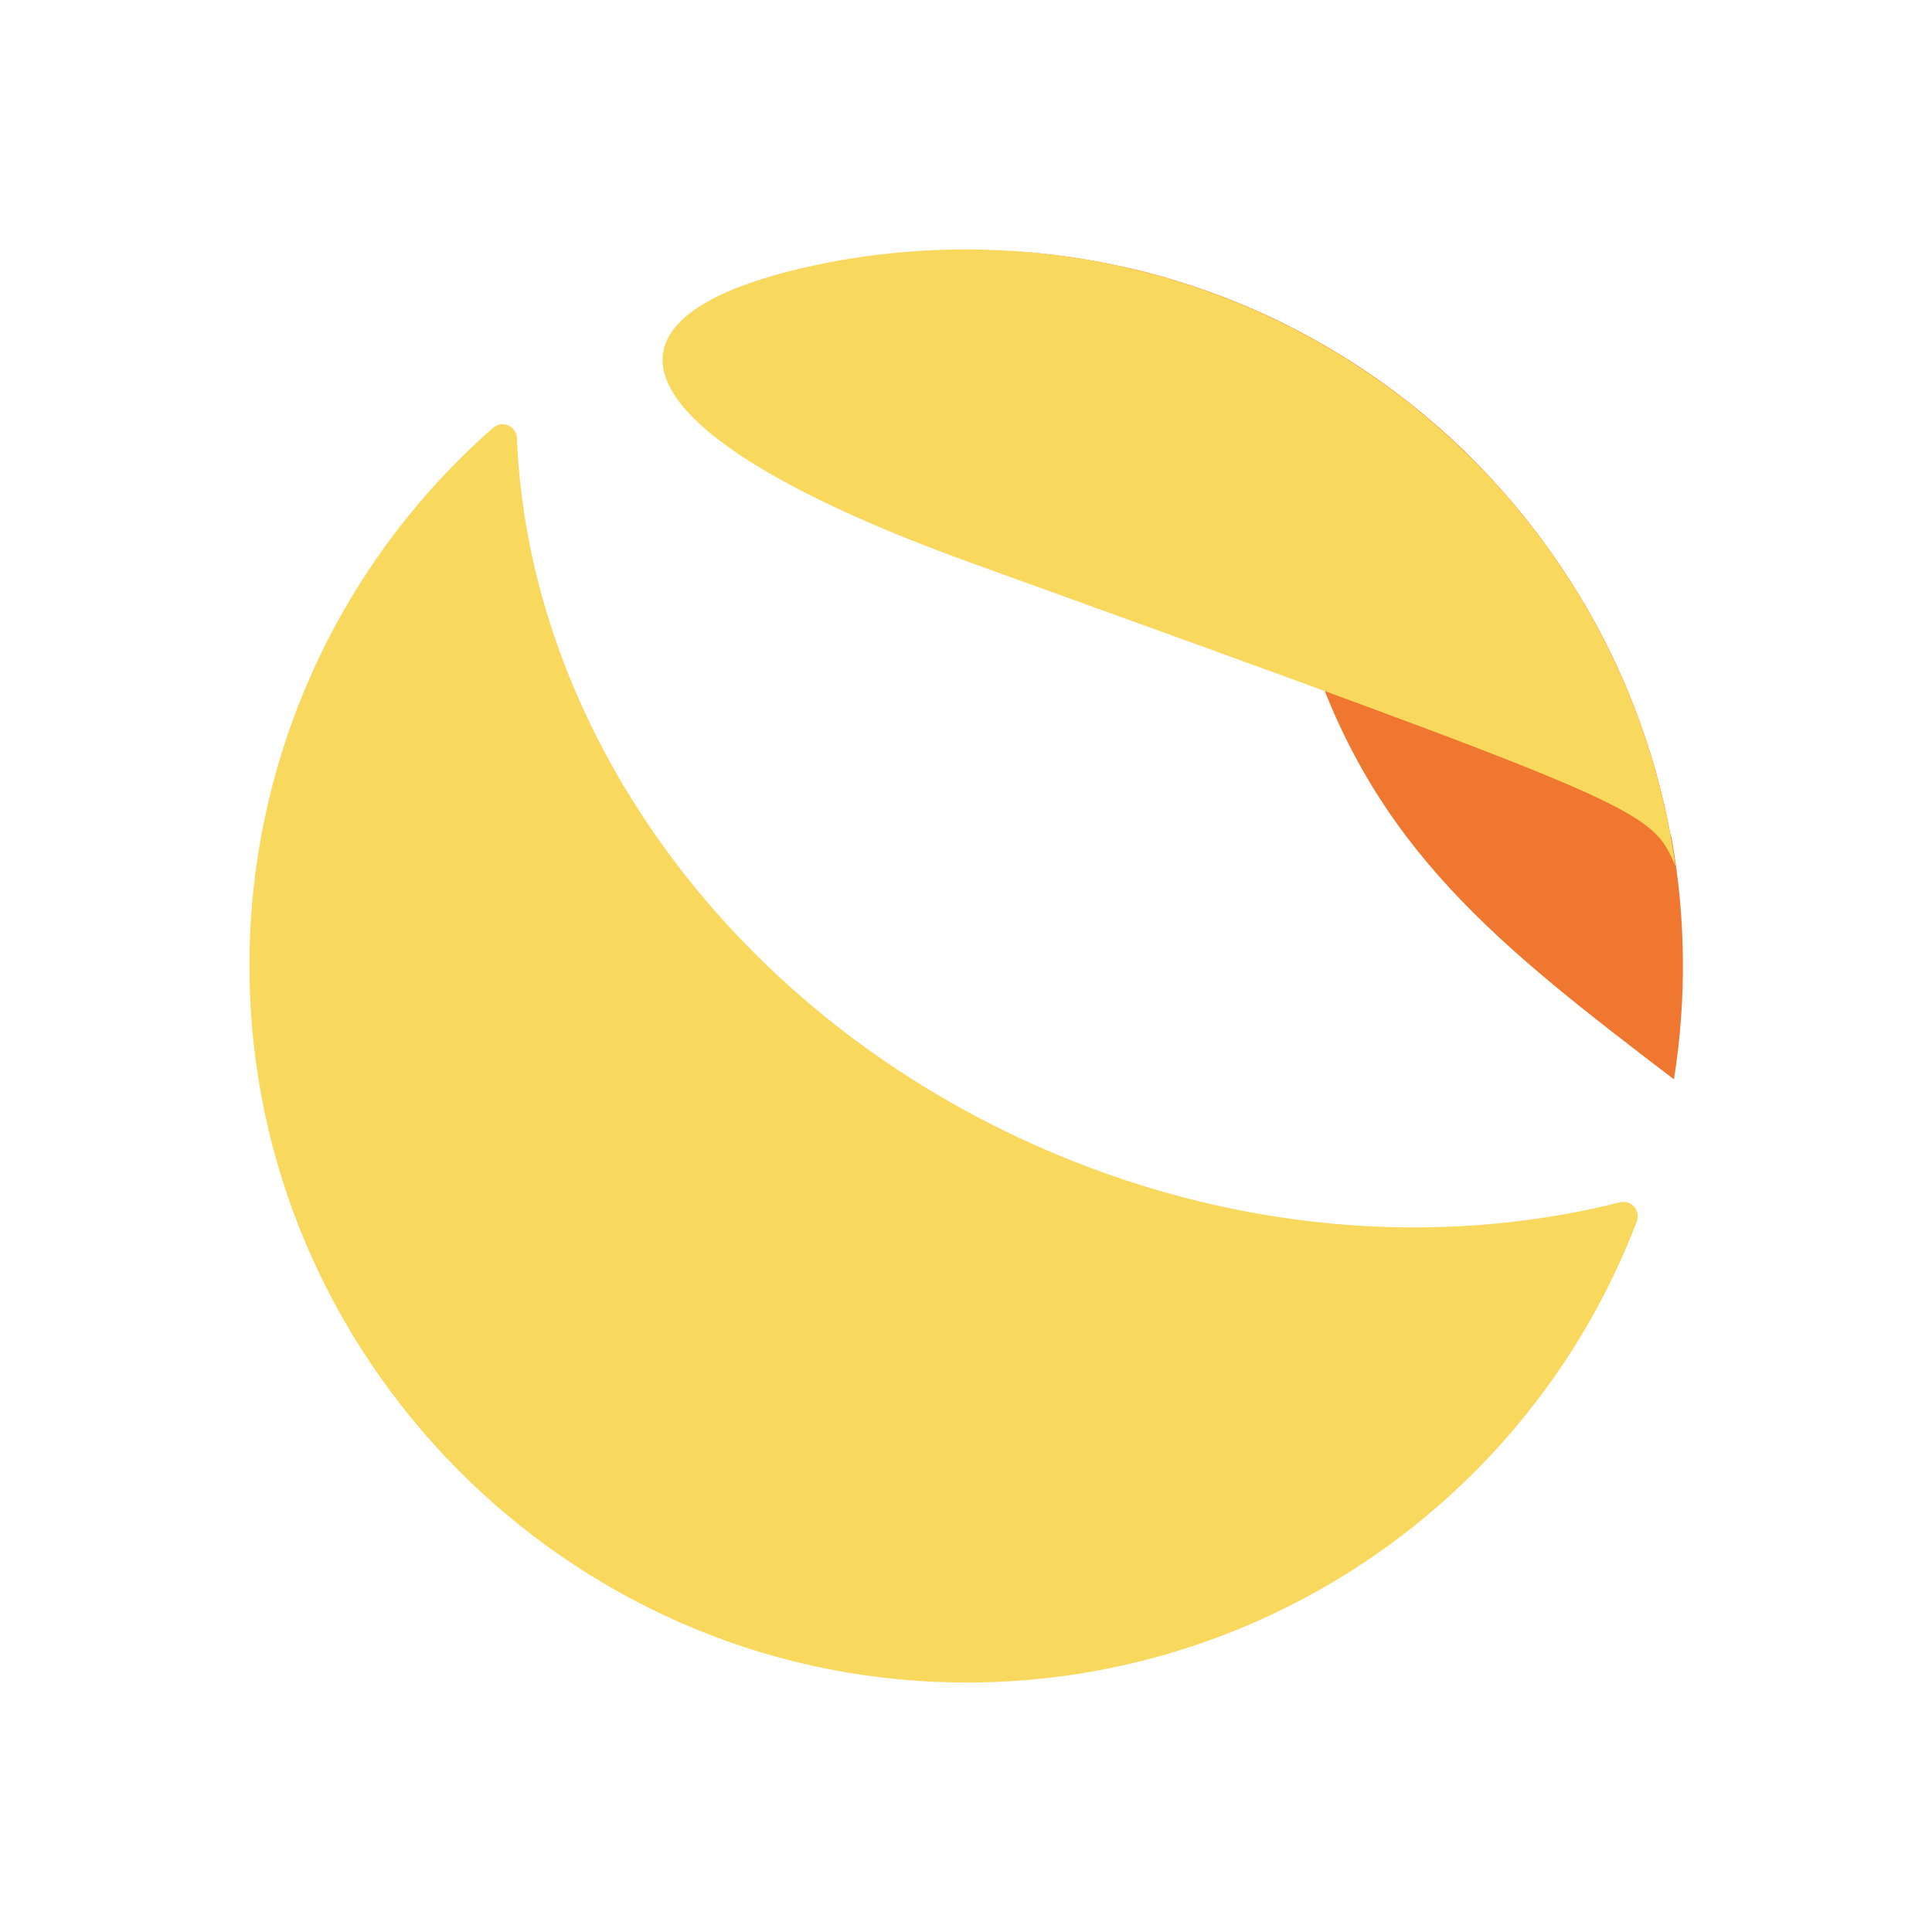
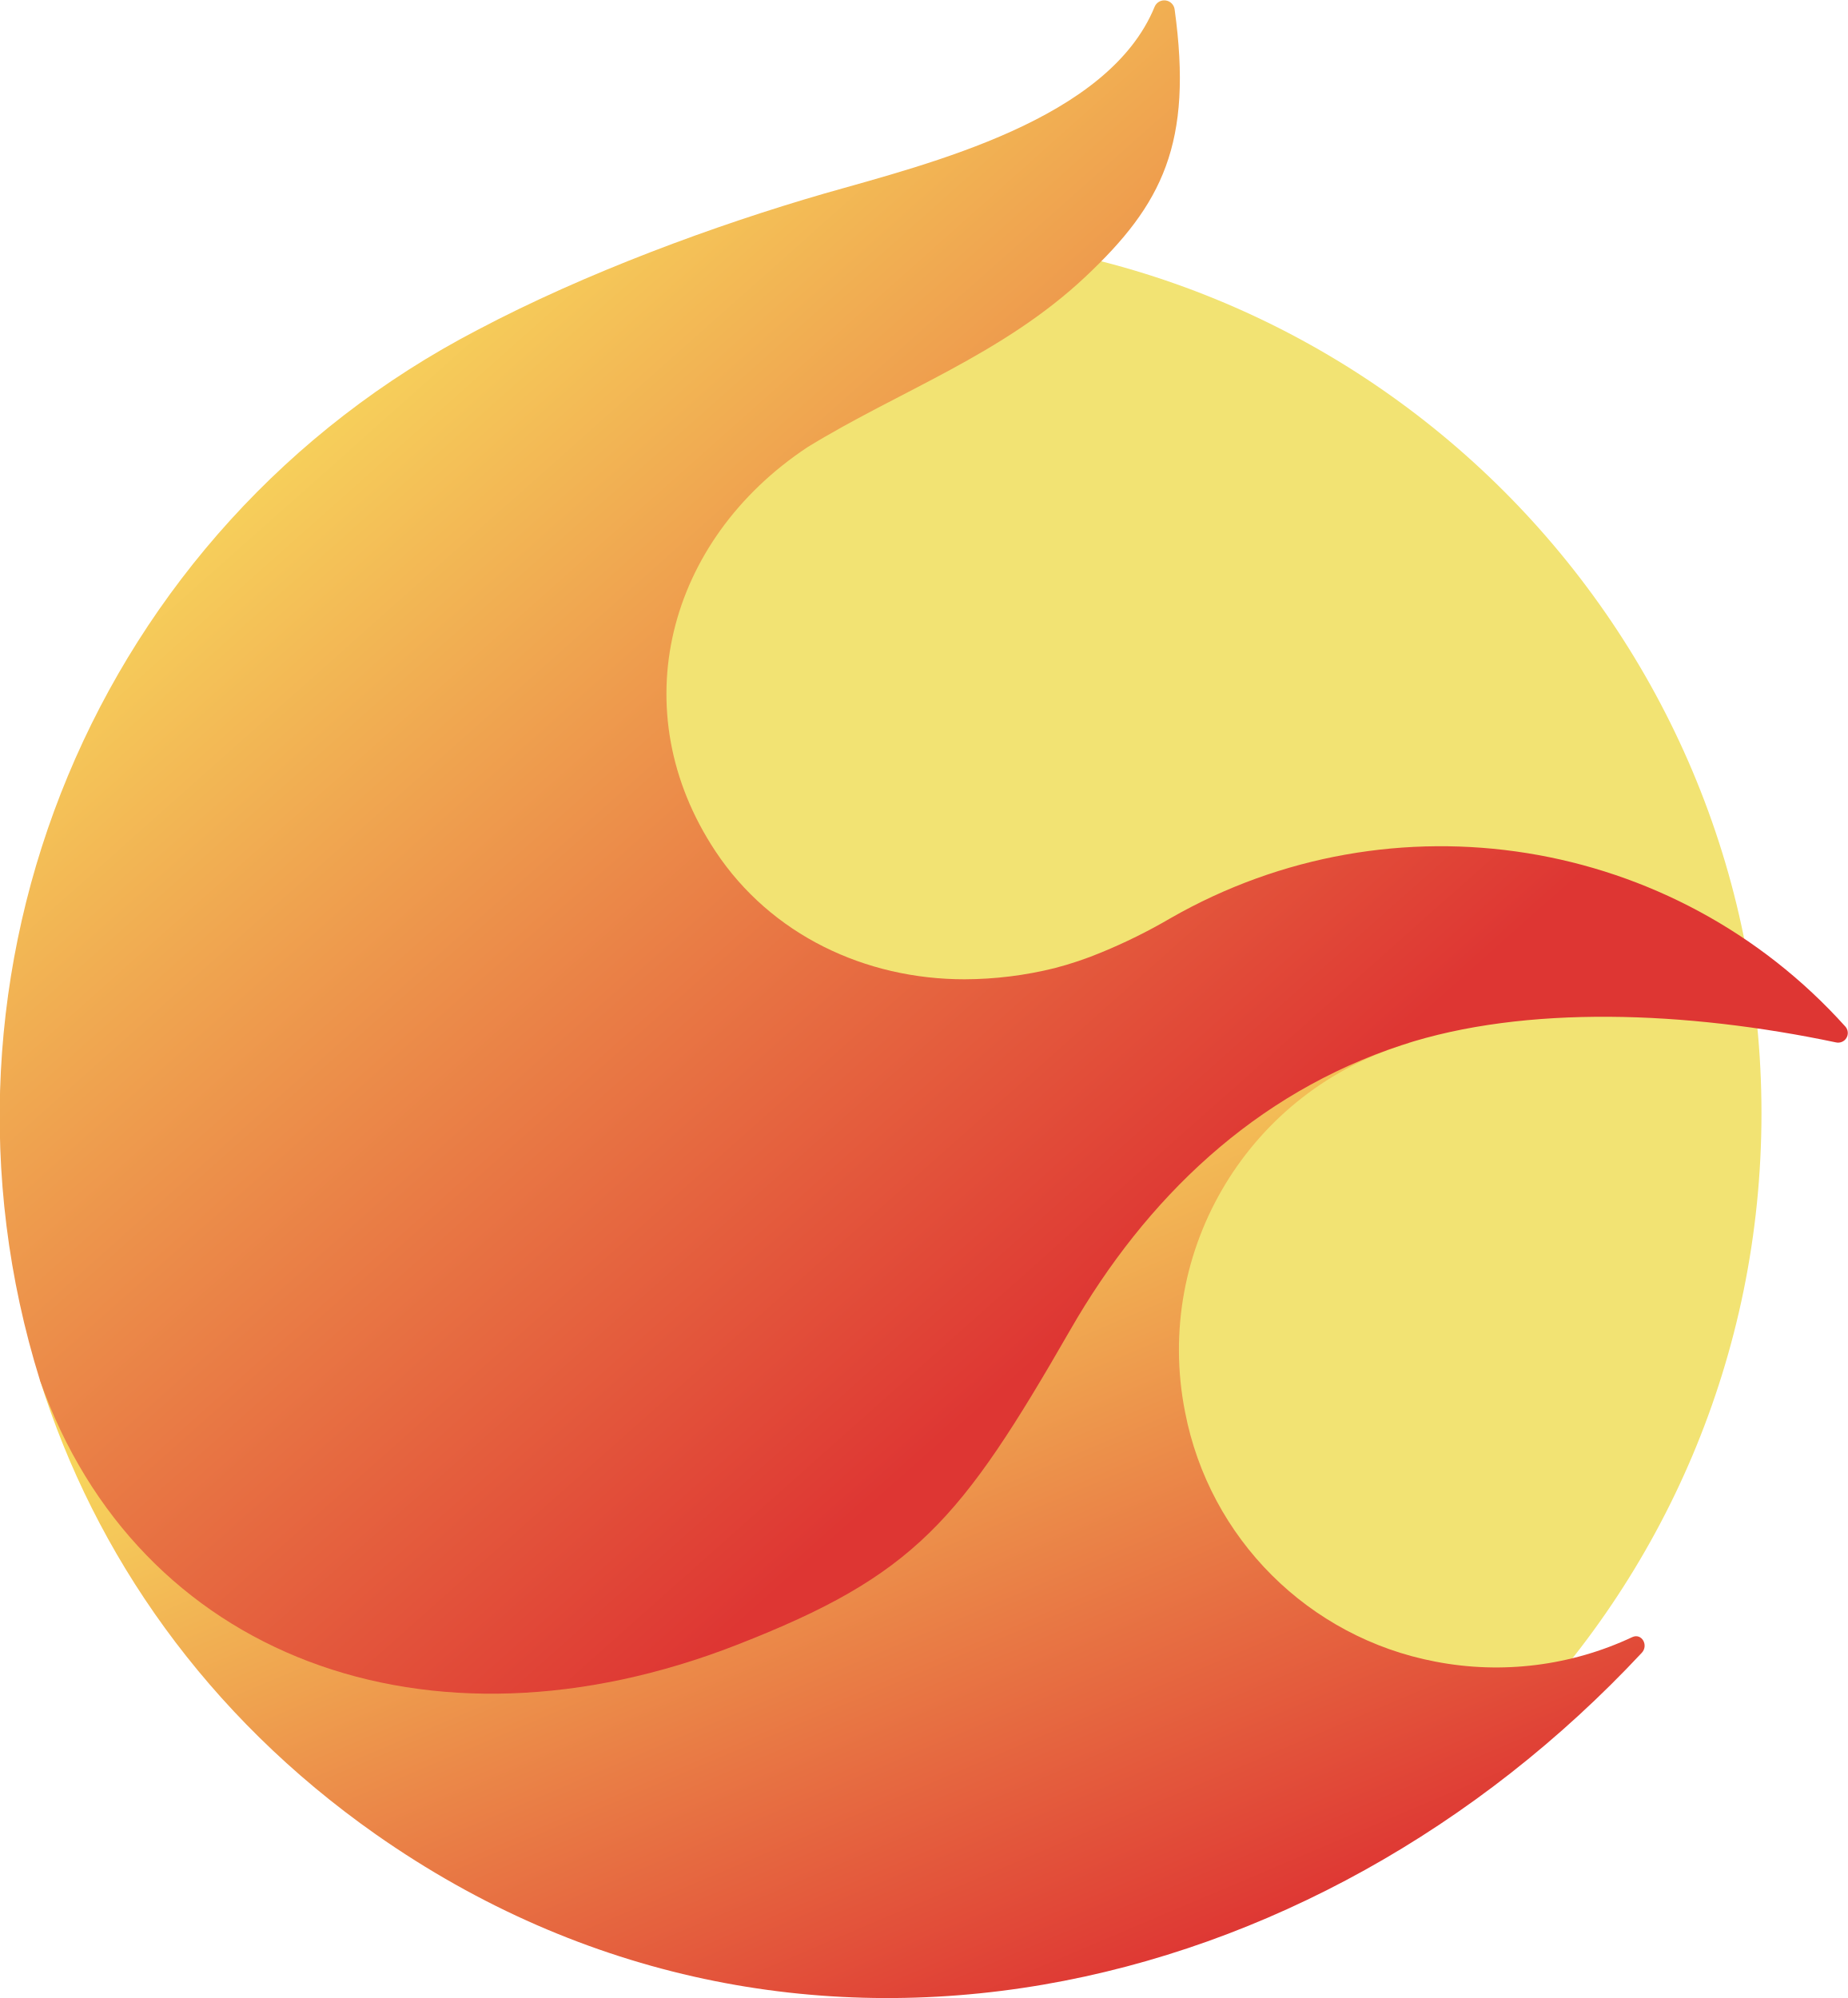
- <svg xmlns="http://www.w3.org/2000/svg" viewBox="0 0 600 600">
+ <svg xmlns="http://www.w3.org/2000/svg" xmlns:xlink="http://www.w3.org/1999/xlink" viewBox="0 0 277.43 300">
  <defs>
-     <style>.cls-1{fill:#f9d85e;}.cls-2{fill:#ef7730;}</style>
+     <linearGradient id="eb02f8e5-3128-479f-a28f-ac4d96c74535" x1="107.88" y1="180.59" x2="159.63" y2="302.5" gradientUnits="userSpaceOnUse">
+       <stop offset="0" stop-color="#f7d45c" />
+       <stop offset="1" stop-color="#de3633" />
+     </linearGradient>
+     <linearGradient id="b44de3ab-3e53-4c39-8dff-3838e27c7486" x1="46.6" y1="58.2" x2="167.36" y2="193.9" xlink:href="#eb02f8e5-3128-479f-a28f-ac4d96c74535" />
  </defs>
-   <g id="Layer_1" data-name="Layer 1">
-     <g id="Symbol_luna">
-       <path class="cls-1" d="M321.39,355.61C224.52,312.32,164.06,224.45,160.53,136a4.45,4.45,0,0,0-7.39-3.13,221.88,221.88,0,0,0-75.66,169c1,119.9,98.4,218.34,218.39,220.61A222.78,222.78,0,0,0,508.33,379.34a4.45,4.45,0,0,0-5.19-5.95C446.7,387.58,382.27,382.83,321.39,355.61Z" />
-       <path class="cls-2" d="M518.9,259.84h0c-.08-.45-.16-.89-.25-1.34h0q-1.81-9.63-4.45-18.94c-.07-.28-.15-.56-.23-.84h0c-.86-3-1.77-5.95-2.75-8.89-.07-.22-.15-.45-.23-.68h0q-3.08-9.17-6.91-18l-.18-.39h0q-1.86-4.25-3.88-8.4h0l-.12-.23q-2.1-4.28-4.37-8.44h0l-.12-.23h0q-2.34-4.26-4.85-8.41c-.05-.08-.09-.16-.14-.23h0q-2.32-3.82-4.8-7.54h0l-.55-.85h0q-5.2-7.77-11-15.07c-.24-.29-.47-.59-.7-.88h0q-3.09-3.82-6.34-7.51l0,0h0q-3.14-3.55-6.4-7l-.26-.27h0q-3-3.08-6-6.05h0l-.9-.85h0q-3.15-3-6.42-5.88l-.77-.67h0q-3.33-2.91-6.77-5.68h0l-.64-.51h0q-3.64-2.91-7.41-5.67l-.15-.11h0q-3.81-2.79-7.74-5.42l-.1-.07h0q-7.87-5.25-16.21-9.83h0l-.63-.35q-4-2.17-8-4.18h0l-1.07-.53h0q-8.48-4.14-17.35-7.56l-1-.39h0q-4.59-1.75-9.27-3.29l-.19-.06h0q-4.36-1.44-8.8-2.7l-.8-.23h0c-3.16-.88-6.35-1.7-9.56-2.44l-.17,0h0c-3.05-.71-6.12-1.36-9.22-1.93l-.6-.11h0q-4.85-.9-9.75-1.58h-.08c-5.09-.7-10.23-1.24-15.42-1.59.88.07,1.71.16,2.57.24h0q3.06.27,5.95.61h0q2.88.33,5.61.72h.08c1.8.26,3.54.54,5.24.83l.15,0c1.68.3,3.31.61,4.9.94l.21,0c1.56.33,3.08.68,4.55,1l.3.08c1.44.37,2.85.75,4.22,1.16l.37.11c1.33.4,2.63.82,3.89,1.26l.45.16q1.83.65,3.57,1.35l.54.24c1.11.46,2.2.93,3.26,1.43l.64.32c1,.48,2,1,2.95,1.5l.73.43c.9.5,1.8,1,2.65,1.55.3.19.57.39.86.57.79.52,1.58,1,2.34,1.58l1,.77c.67.51,1.36,1,2,1.55.41.34.79.7,1.19,1,.56.49,1.12,1,1.66,1.46s1,1,1.52,1.51.8.77,1.19,1.18c.88.93,1.73,1.89,2.56,2.88,1.23,1.48,7.56,9.55,11,23.7,4.13,17,3.42,34.79,7.32,51.87.66,2.87,1.36,5.67,2.08,8.42.19.74.4,1.46.59,2.18q.87,3.19,1.8,6.27l.57,1.89c20.05,64.61,60.19,95.3,114,136.42a224.61,224.61,0,0,0-.84-75.51Z" />
-       <path class="cls-1" d="M520.41,269.18c-7.87-18.2-7.87-18.2-219-94.45-106.25-38.38-126-75.43-49.06-92.2q5.61-1.22,11.33-2.15a224.12,224.12,0,0,1,36.13-2.91c112.53,0,205.55,83.4,220.56,191.71" />
+   <g id="b79de8c2-049e-425a-99d6-94a4a70f5dbf" data-name="Layer 2">
+     <g id="b2416af4-ebd2-430f-8205-47ebd4138157" data-name="Layer 6">
+       <ellipse cx="132.59" cy="167.16" rx="131.86" ry="132.03" fill="#f2e373" />
+       <path d="M186.17,153.48,6,207.22c8.22,26.19,25,50.35,50.42,68.21,62.74,44,141,25.28,190.06-27.26,1.05-1.13,0-3-1.42-2.36a48.06,48.06,0,0,1-29.58,3.68A47.28,47.28,0,0,1,177.91,212a48,48,0,0,1,33.6-55.37Z" fill-rule="evenodd" fill="url(#eb02f8e5-3128-479f-a28f-ac4d96c74535)" />
+       <path d="M165.36,143a82.69,82.69,0,0,0,10.33-5.11,81.64,81.64,0,0,1,101.38,16.28,1.45,1.45,0,0,1-1.42,2.35c-22.46-4.73-46.67-5.66-65.11.37C188.31,164.18,172,180,160.71,199.63c-16.54,28.78-23.35,36.92-50.07,47.34-46.56,18.18-90,1.71-104.63-39.68A133.12,133.12,0,0,1,71.69,49.54C87.82,41,107.38,33.8,123.76,29.06,139.55,24.55,166.42,18,173.35,1a1.57,1.57,0,0,1,3,.43c2.77,20.09-1.83,29.24-13.36,40.09-12.5,11.77-27.93,17.13-41.77,25.63-21.11,14-27.8,39.57-13.8,60.68,8.32,12.55,22.49,19.21,37.38,19.21a56.82,56.82,0,0,0,13.55-1.68A52.56,52.56,0,0,0,165.36,143Z" fill-rule="evenodd" fill="url(#b44de3ab-3e53-4c39-8dff-3838e27c7486)" />
    </g>
  </g>
</svg>
